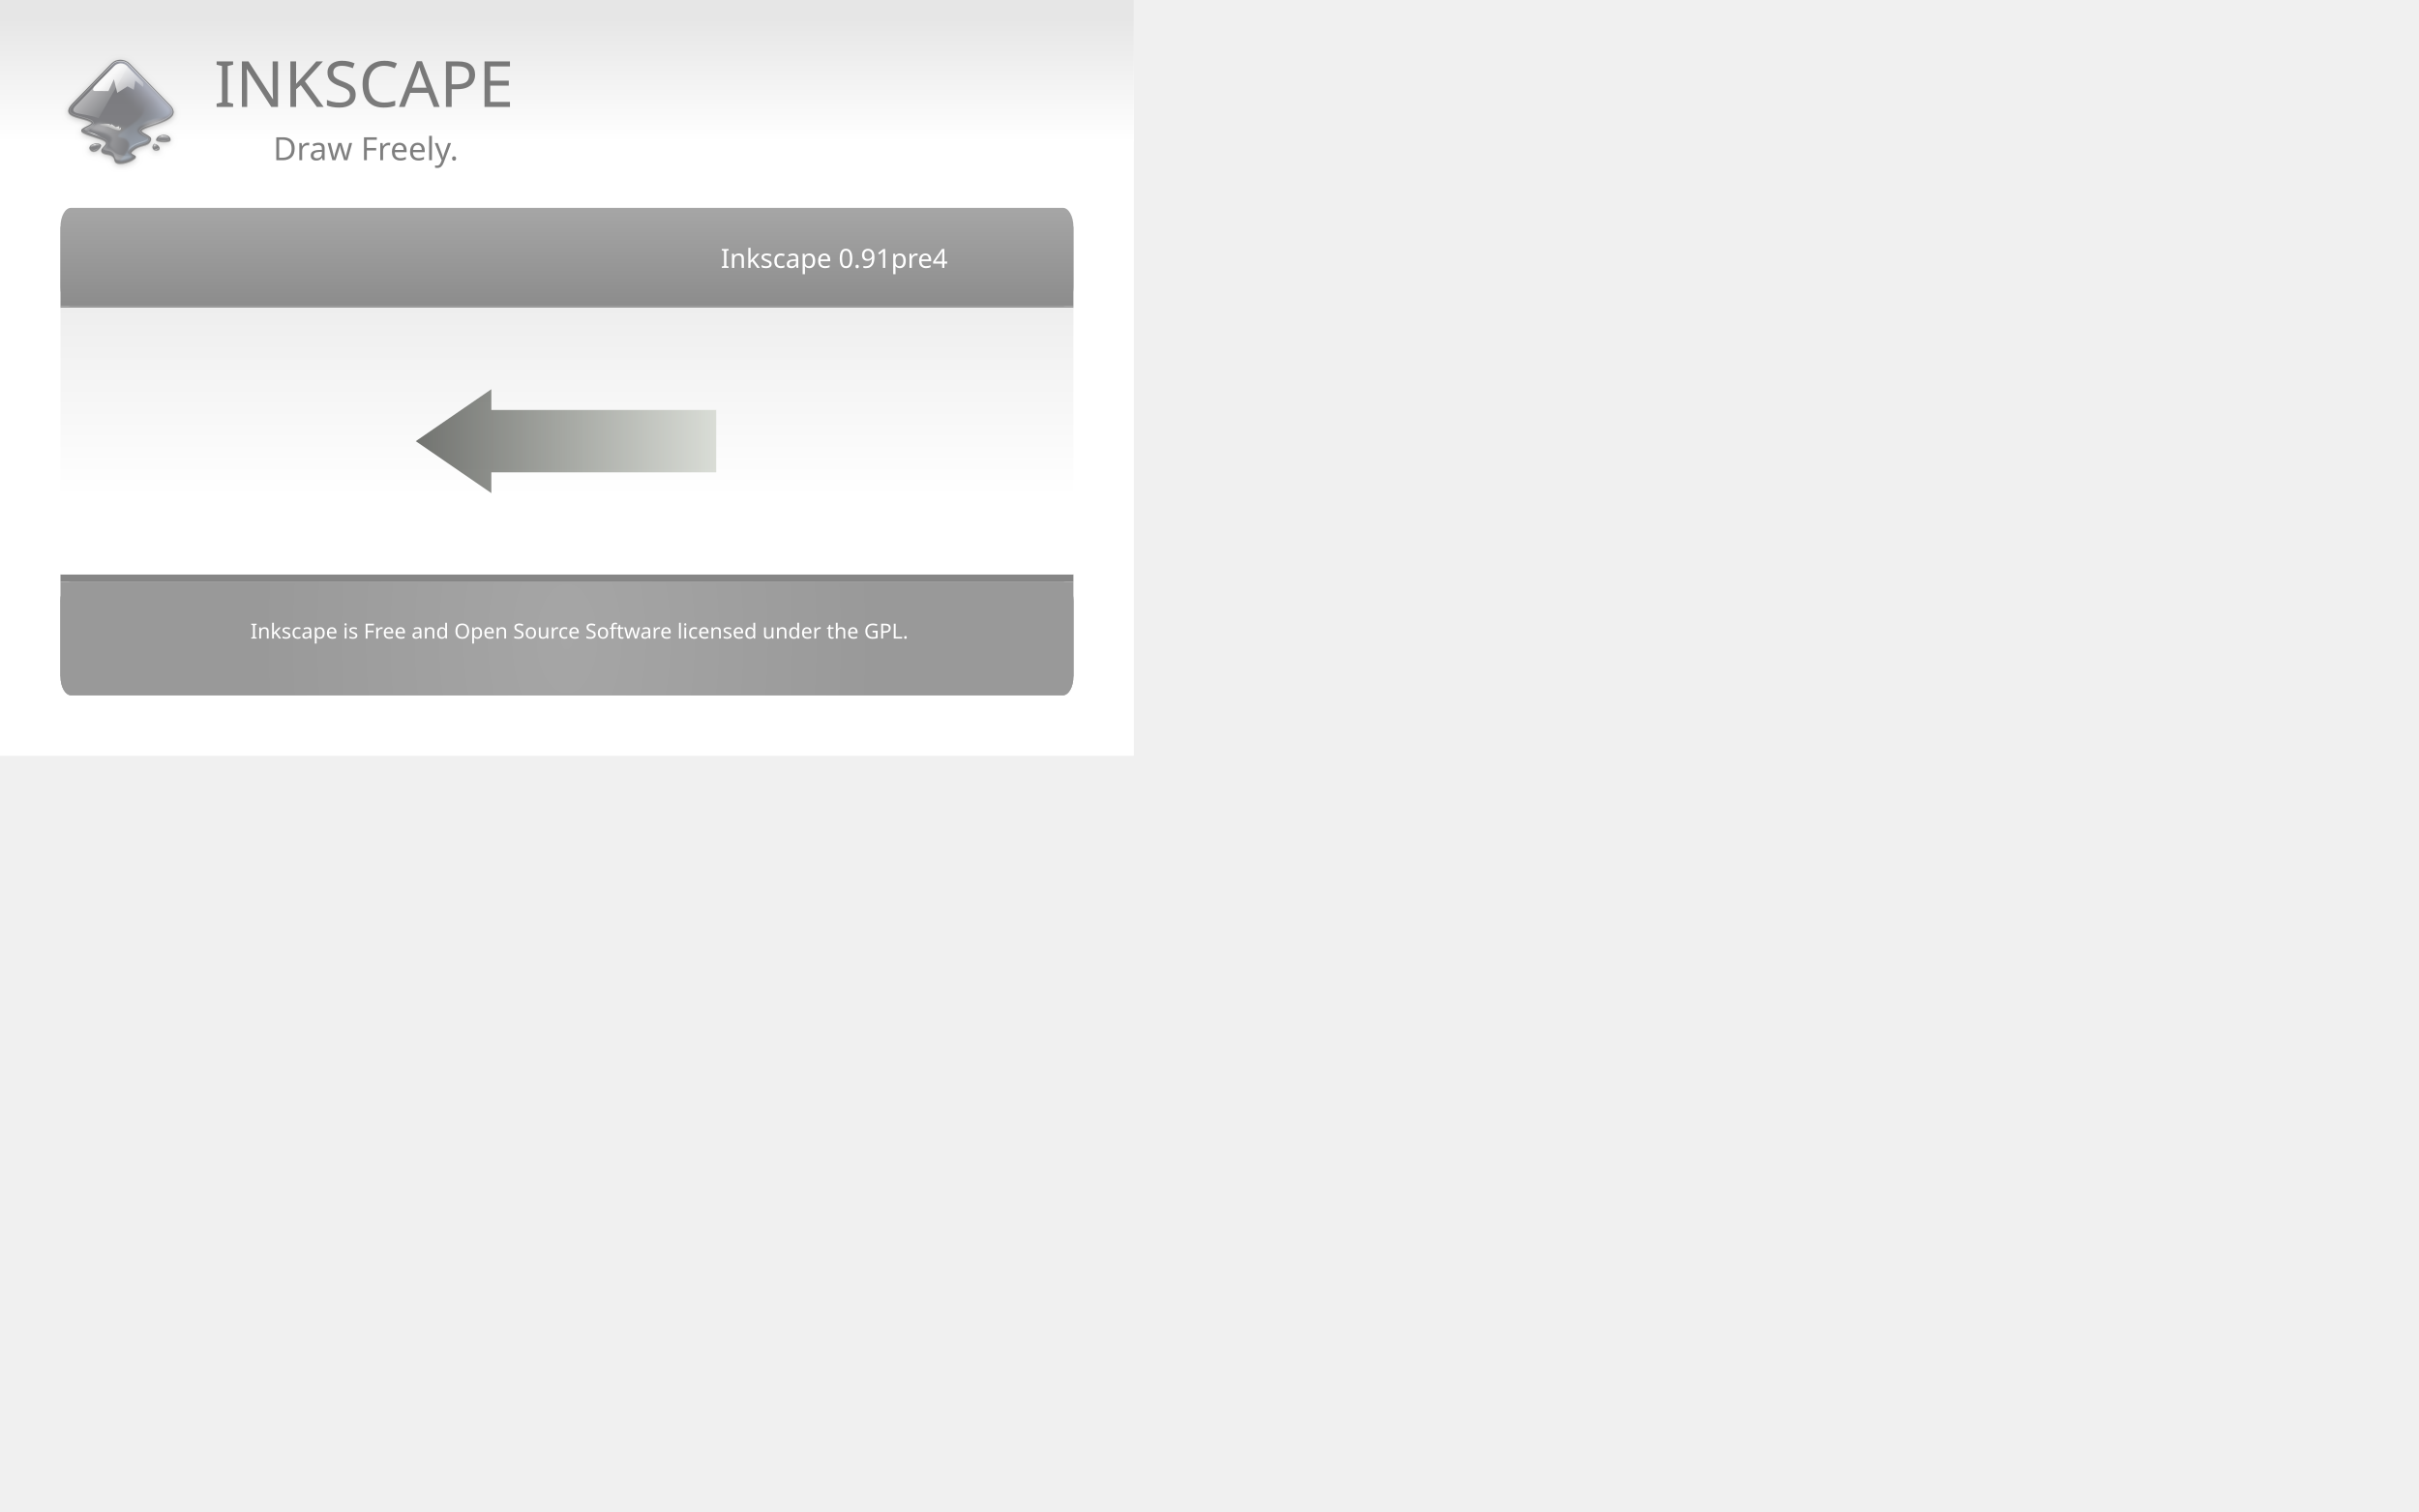
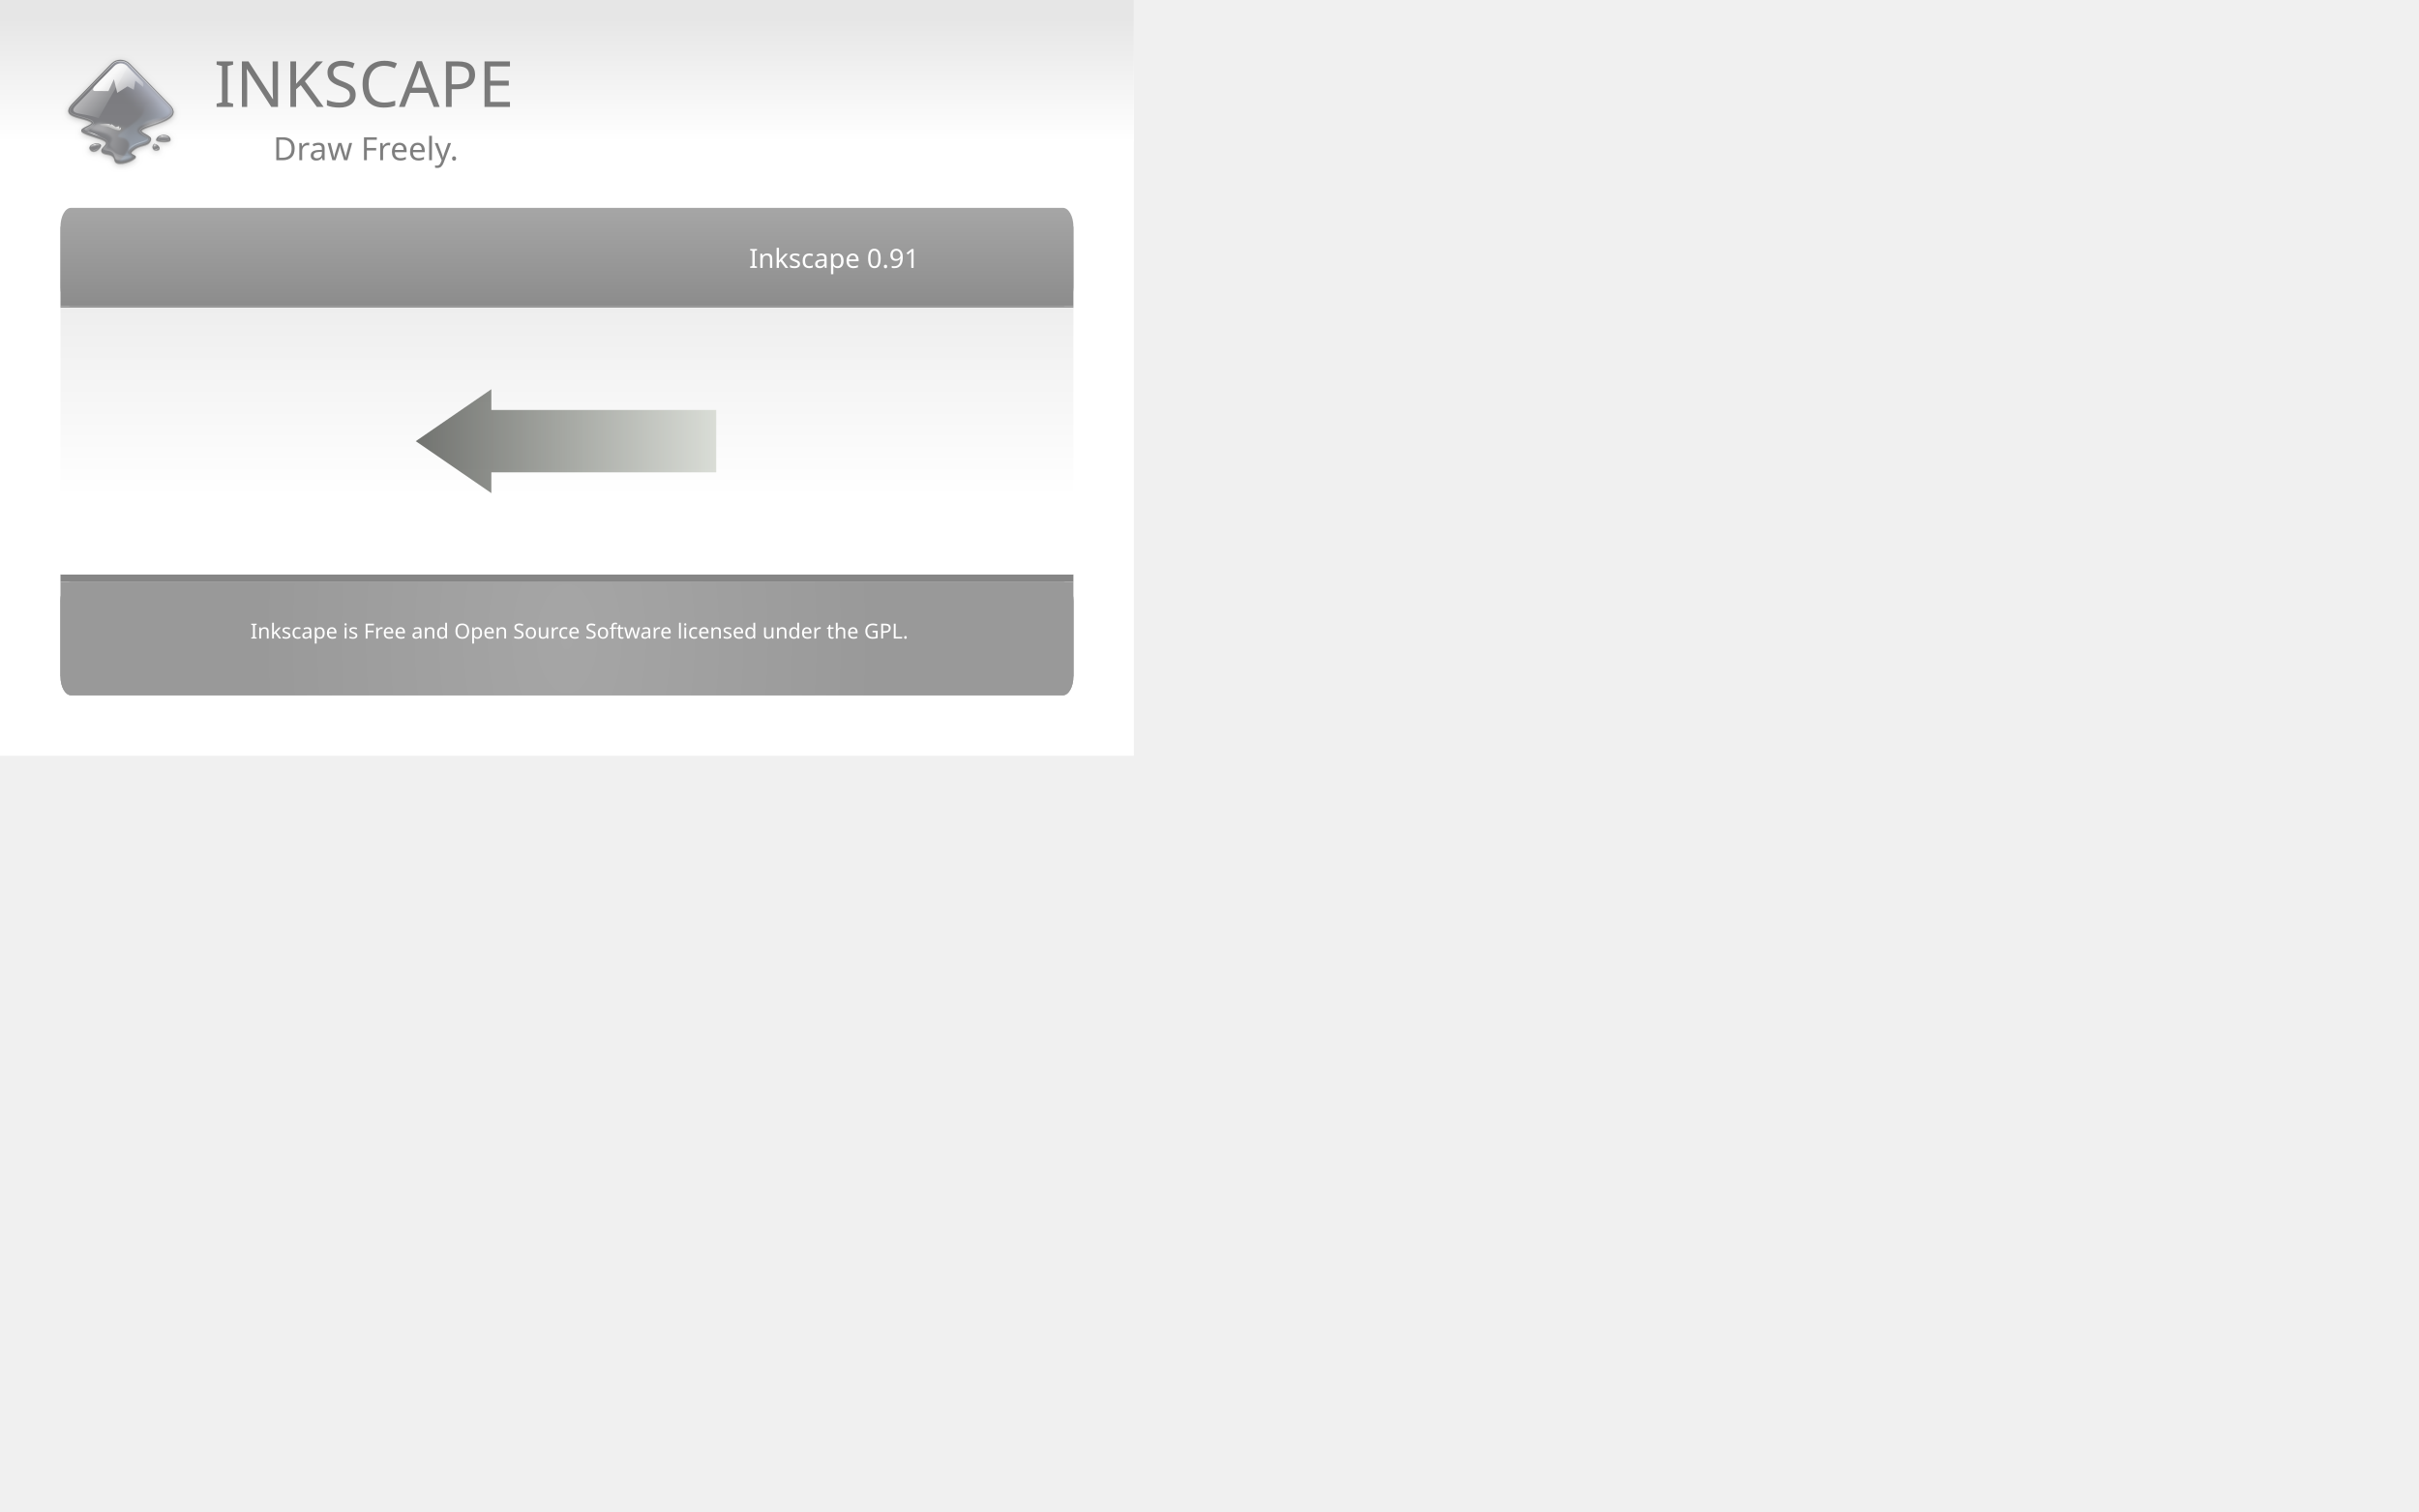
<svg xmlns="http://www.w3.org/2000/svg" xmlns:xlink="http://www.w3.org/1999/xlink" width="1280" height="800" id="svg13532" version="1.1" viewBox="0 0 1280 800">
  <defs id="defs13534">
    <linearGradient id="content_bg">
      <stop style="stop-color:#eeeeee;stop-opacity:1" offset="0" id="stop4699" />
      <stop style="stop-color:#ffffff;stop-opacity:1" offset="1" id="stop4701" />
    </linearGradient>
    <linearGradient id="header_bg">
      <stop style="stop-color:#e6e6e6;stop-opacity:1" offset="0" id="stop4685" />
      <stop id="stop4687" offset="0.133" style="stop-color:#e6e6e6;stop-opacity:1" />
      <stop style="stop-color:#ffffff;stop-opacity:1" offset="1" id="stop4689" />
    </linearGradient>
    <linearGradient id="nav_foot">
      <stop style="stop-color:#4d4d4d;stop-opacity:1" offset="0" id="stop4635" />
      <stop style="stop-color:#333333;stop-opacity:1" offset="1" id="stop4637" />
    </linearGradient>
    <linearGradient id="nav_top">
      <stop style="stop-color:#4d4d4d;stop-opacity:1" offset="0" id="stop4469" />
      <stop style="stop-color:#1a1a1a;stop-opacity:1" offset="1" id="stop4471" />
    </linearGradient>
    <linearGradient gradientUnits="userSpaceOnUse" id="linearGradient5785-8-9">
      <stop offset="0" style="stop-color:#c0cdf9;stop-opacity:1" id="stop5787-7-9" />
      <stop offset="1" style="stop-color:#07092d;stop-opacity:0.288" id="stop5789-3-7" />
    </linearGradient>
    <linearGradient gradientUnits="userSpaceOnUse" id="WhiteTransparent-3-90">
      <stop offset="0" style="stop-color:#ffffff;stop-opacity:1" id="stop7606-1-2" />
      <stop offset="1" style="stop-color:#ffffff;stop-opacity:0" id="stop7608-8-0" />
    </linearGradient>
    <linearGradient id="linearGradient5793-9-3">
      <stop offset="0" style="stop-color:#eeeeec;stop-opacity:1" id="stop5795-5-7" />
      <stop offset="1" style="stop-color:#eeeeec;stop-opacity:0" id="stop5797-4-8" />
    </linearGradient>
    <linearGradient id="linearGradient10981-3-9-0">
      <stop offset="0" style="stop-color:#729fcf;stop-opacity:1" id="stop10983-2-0-9" />
      <stop offset="1" style="stop-color:#729fcf;stop-opacity:0" id="stop10985-3-7-7" />
    </linearGradient>
    <linearGradient id="linearGradient5781">
      <stop style="stop-color:#555753;stop-opacity:1" offset="0" id="stop5783" />
      <stop style="stop-color:#d3d7cf;stop-opacity:1" offset="1" id="stop5785" />
    </linearGradient>
    <linearGradient gradientUnits="userSpaceOnUse" xlink:href="#linearGradient5785-8-9" id="linearGradient9175" y2="40" x2="60" y1="20" x1="82.119" />
    <clipPath id="clipoutline1-8">
      <path id="outline1-2" d="M 54.1,12.5 12.9,54.7 C -2.7,70.3 23,69 32.3,74.9 36.6,77.7 18.5,81.3 22.2,85 c 3.6,3.7 21.7,7.1 25.3,10.7 3.6,3.7 -7.3,7.6 -3.7,11.3 3.5,3.7 11.9,0.2 13.4,8.6 1.1,6.2 15.4,3.1 21.8,-2.2 4,-3.4 -6.9,-3.4 -3.3,-7.1 9,-9.1 17,-4.1 20.3,-12.5 1.8,-4.5 -13.6,-7.7 -9.5,-10.6 9.8,-6.9 45.8,-10.4 29.2,-27 L 73,12.5 c -5.3,-5 -14,-5 -18.9,0 z m -9.9,64.7 c 0.9,0 30.8,4 19.3,7.1 -4.4,1.2 -24.6,-7.1 -19.3,-7.1 z m 57.2,16.6 c 0,2.1 16.3,3.3 15.4,-0.5 -1.3,-6.4 -13.6,-5.9 -15.4,0.5 z m -69.5,11.1 c 3.7,3.2 9.3,-0.7 11.1,-5.2 -3.6,-4.7 -16.9,0.3 -11.1,5.2 z m 67.5,-6.7 c -4.6,4.2 0.8,8.6 5.3,5.7 1.2,-0.8 -0.1,-4.7 -5.3,-5.7 z" />
    </clipPath>
    <filter color-interpolation-filters="sRGB" id="filter6017-3-7">
      <feGaussianBlur stdDeviation="0.805" id="feGaussianBlur6019-9-28" />
    </filter>
    <filter color-interpolation-filters="sRGB" id="filter6031-0-56">
      <feGaussianBlur stdDeviation="3.49" id="feGaussianBlur6033-8-49" />
    </filter>
    <clipPath id="clipPath9086-1-5">
      <use xlink:href="#outline1-2" height="300" width="400" y="0" x="0" style="opacity:0.25;fill:#ffffff;fill-opacity:1" id="use9088-0-9" transform="translate(1.0095461e-6,0)" />
    </clipPath>
    <filter color-interpolation-filters="sRGB" id="filter8490-0-0">
      <feGaussianBlur stdDeviation="2.416" id="feGaussianBlur8492-5-0" />
    </filter>
    <linearGradient gradientTransform="matrix(1.009184,0,0,1.009184,-0.3890738,-0.3831933)" gradientUnits="userSpaceOnUse" xlink:href="#WhiteTransparent-3-90" id="shinySpecular-0-4" y2="60" x2="58" y1="35" x1="33" />
    <linearGradient gradientUnits="userSpaceOnUse" xlink:href="#WhiteTransparent-3-90" id="IcecapTip-0-3" y2="50" x2="90" y1="20" x1="60" />
    <radialGradient gradientTransform="matrix(1.570052,0,0,1.05093,-75.50011,-22.09591)" gradientUnits="userSpaceOnUse" xlink:href="#WhiteTransparent-3-90" id="radialGradient9177-1-7" fy="250.897" fx="116.31" r="30.6" cy="250.897" cx="116.31" />
    <radialGradient gradientTransform="matrix(2.003253,0,0,1.340898,-132.8752,-95.16607)" gradientUnits="userSpaceOnUse" xlink:href="#WhiteTransparent-3-90" id="radialGradient8574-0-1" fy="251.994" fx="132.444" r="30.6" cy="251.994" cx="132.444" />
    <filter color-interpolation-filters="sRGB" id="filter8732-3-8" x="-0.078" width="1.156" y="-0.114" height="1.228">
      <feGaussianBlur stdDeviation="1.958" id="feGaussianBlur8734-5-0" />
    </filter>
    <radialGradient gradientTransform="matrix(1,0,0,0.4233577,0,97.16423)" gradientUnits="userSpaceOnUse" xlink:href="#WhiteTransparent-3-90" id="radialGradient8744-9-7" fy="168.5" fx="210.25" r="34.25" cy="168.5" cx="210.25" />
    <radialGradient gradientTransform="matrix(1,0,0,0.4233577,0,97.16423)" gradientUnits="userSpaceOnUse" xlink:href="#WhiteTransparent-3-90" id="radialGradient8768-6-2" fy="182.082" fx="217.5" r="34.25" cy="182.082" cx="217.5" />
    <filter color-interpolation-filters="sRGB" id="filter8764-9-3" x="-0.074" width="1.149" y="-0.175" height="1.351">
      <feGaussianBlur stdDeviation="2.12" id="feGaussianBlur8766-2-4" />
    </filter>
    <linearGradient gradientUnits="userSpaceOnUse" xlink:href="#WhiteTransparent-3-90" id="linearGradient8912-9-9" y2="201.5" x2="231.75" y1="195.188" x1="231.625" />
    <linearGradient gradientUnits="userSpaceOnUse" xlink:href="#WhiteTransparent-3-90" id="linearGradient8910-3-8" y2="200.071" x2="231.376" y1="195.621" x1="231.376" />
    <filter color-interpolation-filters="sRGB" id="filter8906-3-4" x="-0.085" width="1.171" y="-0.278" height="1.556">
      <feGaussianBlur stdDeviation="0.565" id="feGaussianBlur8908-7-88" />
    </filter>
    <radialGradient gradientTransform="matrix(1,0,0,0.1477455,0,174.5692)" gradientUnits="userSpaceOnUse" xlink:href="#WhiteTransparent-3-90" id="radialGradient8922-9-3" fy="204.832" fx="228.219" r="14.094" cy="204.832" cx="228.219" />
    <filter color-interpolation-filters="sRGB" id="filter8980-1-63" x="-0.07" width="1.14" y="-0.473" height="1.946">
      <feGaussianBlur stdDeviation="0.821" id="feGaussianBlur8982-9-6" />
    </filter>
    <linearGradient gradientUnits="userSpaceOnUse" xlink:href="#WhiteTransparent-3-90" id="linearGradient8990-4-8" y2="201.5" x2="231.75" y1="195.188" x1="231.625" />
    <linearGradient gradientUnits="userSpaceOnUse" xlink:href="#WhiteTransparent-3-90" id="linearGradient8992-2-5" y2="200.071" x2="231.376" y1="195.621" x1="231.376" />
    <radialGradient gradientTransform="matrix(1,0,0,0.1477455,0,174.5692)" gradientUnits="userSpaceOnUse" xlink:href="#WhiteTransparent-3-90" id="radialGradient8994-0-8" fy="204.832" fx="228.219" r="14.094" cy="204.832" cx="228.219" />
    <radialGradient gradientTransform="matrix(1,0,0,0.4070844,0,115.7601)" gradientUnits="userSpaceOnUse" xlink:href="#WhiteTransparent-3-90" id="radialGradient9004-6-0" fy="187.869" fx="89.875" r="22.75" cy="187.869" cx="89.875" />
    <linearGradient gradientUnits="userSpaceOnUse" xlink:href="#WhiteTransparent-3-90" id="linearGradient9023-6-6" y2="201.5" x2="231.75" y1="195.188" x1="231.625" />
    <linearGradient gradientUnits="userSpaceOnUse" xlink:href="#WhiteTransparent-3-90" id="linearGradient9025-1-9" y2="200.071" x2="231.376" y1="195.621" x1="231.376" />
    <radialGradient gradientTransform="matrix(1.185075,-0.3283582,0.1228557,0.4433973,-45.06831,152.9216)" gradientUnits="userSpaceOnUse" xlink:href="#WhiteTransparent-3-90" id="radialGradient9046-1-8" fy="230.836" fx="90.281" r="10.469" cy="230.836" cx="90.281" />
    <filter color-interpolation-filters="sRGB" id="filter9068-2-2" x="-0.076" width="1.152" y="-0.166" height="1.331">
      <feGaussianBlur stdDeviation="0.665" id="feGaussianBlur9070-7-2" />
    </filter>
    <radialGradient gradientTransform="matrix(1.722153,0,0,1.694977,-49.39526,-14.07806)" gradientUnits="userSpaceOnUse" xlink:href="#WhiteTransparent-3-90" id="radialGradient11553-3-1" fy="21.226" fx="68.4" r="54.783" cy="21.226" cx="68.4" />
    <filter color-interpolation-filters="sRGB" id="filter9298-4-5">
      <feGaussianBlur stdDeviation="0.326" id="feGaussianBlur9300-4-6" />
    </filter>
    <linearGradient gradientUnits="userSpaceOnUse" xlink:href="#WhiteTransparent-3-90" id="linearGradient5905-4-7" y2="223.5" x2="153.5" y1="208.164" x1="95.5" />
    <filter color-interpolation-filters="sRGB" id="filter5983-8-5" x="-0.083" width="1.165" y="-0.122" height="1.245">
      <feGaussianBlur stdDeviation="3.687" id="feGaussianBlur5985-3-7" />
    </filter>
    <linearGradient gradientTransform="matrix(0.8852575,0,0,0.8852575,5.177215,9.229337)" gradientUnits="userSpaceOnUse" xlink:href="#linearGradient5793-9-3" id="linearGradient5801-2-8" y2="84.48" x2="53.632" y1="76.246" x1="57.225" />
    <radialGradient gradientTransform="matrix(1.351523,0,0,1.717571,-63.70565,-153.9557)" gradientUnits="userSpaceOnUse" xlink:href="#WhiteTransparent-3-90" id="radialGradient5811-3-0" fy="214.551" fx="181.227" r="22.466" cy="214.551" cx="181.227" />
    <filter color-interpolation-filters="sRGB" id="filter5845-5-1">
      <feGaussianBlur stdDeviation="1.241" id="feGaussianBlur5847-5-4" />
    </filter>
    <linearGradient gradientTransform="matrix(0.4927913,0,0,0.4927913,-6.000388,-9.722518)" gradientUnits="userSpaceOnUse" xlink:href="#WhiteTransparent-3-90" id="linearGradient5822-7-1" y2="187.66" x2="82.754" y1="180.476" x1="73.712" />
    <filter color-interpolation-filters="sRGB" id="filter10997-7-2-1">
      <feGaussianBlur stdDeviation="2.77" id="feGaussianBlur10999-0-7-6" />
    </filter>
    <linearGradient gradientTransform="translate(-130.1657,-83.35279)" gradientUnits="userSpaceOnUse" xlink:href="#linearGradient10981-3-9-0" id="linearGradient1539-7" y2="144.5" x2="153.7" y1="217.5" x1="180.813" />
    <clipPath id="clipPath17127" clipPathUnits="userSpaceOnUse">
      <rect y="0" x="0" height="128" width="128" id="rect17129" style="opacity:0.25;fill:#0000ff;fill-opacity:1;fill-rule:evenodd;stroke:none;stroke-width:1" />
    </clipPath>
    <linearGradient xlink:href="#nav_top" id="linearGradient4475" x1="60" y1="110" x2="60" y2="162" gradientUnits="userSpaceOnUse" />
    <linearGradient xlink:href="#nav_top" id="linearGradient4483" x1="70" y1="110" x2="70" y2="162" gradientUnits="userSpaceOnUse" />
    <radialGradient xlink:href="#nav_foot" id="radialGradient4639" cx="512" cy="767" fx="512" fy="767" r="480" gradientTransform="matrix(0.625,0,0,0.625,192,287.625)" gradientUnits="userSpaceOnUse" />
    <linearGradient xlink:href="#header_bg" id="linearGradient4681" x1="532" y1="0" x2="532" y2="75" gradientUnits="userSpaceOnUse" gradientTransform="translate(-20,0)" />
    <linearGradient xlink:href="#content_bg" id="linearGradient4703" x1="512" y1="163" x2="512" y2="263" gradientUnits="userSpaceOnUse" />
    <linearGradient xlink:href="#linearGradient5781" id="linearGradient3762" gradientUnits="userSpaceOnUse" x1="220" y1="233.5" x2="379" y2="233.5" />
    <mask maskUnits="userSpaceOnUse" id="mask3799">
      <rect style="display:inline;opacity:1;fill:#808080;fill-opacity:1;fill-rule:evenodd;stroke:none;stroke-width:1" id="rect3801" width="600" height="400" x="0" y="0" />
    </mask>
  </defs>
  <g id="layer3" style="display:none">
    <use x="0" y="0" xlink:href="#rect4669" id="use4724" width="100%" height="100%" />
    <use x="0" y="0" xlink:href="#g17092" id="use17385" width="100%" height="100%" transform="matrix(0.5,0,0,0.5,32,92)" />
    <use x="0" y="0" xlink:href="#text4431" id="use4447" width="100%" height="100%" />
    <use x="0" y="0" xlink:href="#text4443" id="use4449" width="100%" height="100%" />
    <use x="0" y="0" xlink:href="#rect4693" id="use4728" width="100%" height="100%" />
    <use x="0" y="0" xlink:href="#g4485" id="use4587" width="100%" height="100%" />
    <g id="g4597">
      <text transform="translate(-4.8828124e-7,-3.2861328e-6)" id="text4490" y="141.79" x="137.888" style="font-style:normal;font-variant:normal;font-weight:normal;font-stretch:normal;font-size:14px;line-height:125%;font-family:Ubuntu;-inkscape-font-specification:Ubuntu;letter-spacing:0px;word-spacing:0px;fill:#ffffff;fill-opacity:1;stroke:none;stroke-width:1px;stroke-linecap:butt;stroke-linejoin:miter;stroke-opacity:1" xml:space="preserve">
        <tspan y="141.79" x="137.888" id="tspan4492">ABOUT</tspan>
      </text>
      <text xml:space="preserve" style="font-style:normal;font-variant:normal;font-weight:normal;font-stretch:normal;font-size:14px;line-height:125%;font-family:Ubuntu;-inkscape-font-specification:Ubuntu;letter-spacing:0px;word-spacing:0px;fill:#ffffff;fill-opacity:1;stroke:none;stroke-width:1px;stroke-linecap:butt;stroke-linejoin:miter;stroke-opacity:1" x="232.796" y="141.79" id="text4496">
        <tspan id="tspan4498" x="232.796" y="141.79">DOWNLOAD</tspan>
      </text>
      <text id="text4506" y="141.79" x="361.296" style="font-style:normal;font-variant:normal;font-weight:normal;font-stretch:normal;font-size:14px;line-height:125%;font-family:Ubuntu;-inkscape-font-specification:Ubuntu;letter-spacing:0px;word-spacing:0px;fill:#ffffff;fill-opacity:1;stroke:none;stroke-width:1px;stroke-linecap:butt;stroke-linejoin:miter;stroke-opacity:1" xml:space="preserve">
        <tspan y="141.79" x="361.296" id="tspan4508">NEWS</tspan>
      </text>
      <text xml:space="preserve" style="font-style:normal;font-variant:normal;font-weight:normal;font-stretch:normal;font-size:14px;line-height:125%;font-family:Ubuntu;-inkscape-font-specification:Ubuntu;letter-spacing:0px;word-spacing:0px;fill:#ffffff;fill-opacity:1;stroke:none;stroke-width:1px;stroke-linecap:butt;stroke-linejoin:miter;stroke-opacity:1" x="448.188" y="141.79" id="text4510">
        <tspan id="tspan4512" x="448.188" y="141.79">COMMUNITY</tspan>
      </text>
      <text id="text4514" y="141.79" x="580.046" style="font-style:normal;font-variant:normal;font-weight:normal;font-stretch:normal;font-size:14px;line-height:125%;font-family:Ubuntu;-inkscape-font-specification:Ubuntu;letter-spacing:0px;word-spacing:0px;fill:#ffffff;fill-opacity:1;stroke:none;stroke-width:1px;stroke-linecap:butt;stroke-linejoin:miter;stroke-opacity:1" xml:space="preserve">
        <tspan y="141.79" x="580.046" id="tspan4516">LEARN</tspan>
      </text>
      <text xml:space="preserve" style="font-style:normal;font-variant:normal;font-weight:normal;font-stretch:normal;font-size:14px;line-height:125%;font-family:Ubuntu;-inkscape-font-specification:Ubuntu;letter-spacing:0px;word-spacing:0px;fill:#ffffff;fill-opacity:1;stroke:none;stroke-width:1px;stroke-linecap:butt;stroke-linejoin:miter;stroke-opacity:1" x="671.688" y="141.79" id="text4518">
        <tspan id="tspan4520" x="671.688" y="141.79">CONTRIBUTE</tspan>
      </text>
      <text id="text4522" y="141.79" x="804.296" style="font-style:normal;font-variant:normal;font-weight:normal;font-stretch:normal;font-size:14px;line-height:125%;font-family:Ubuntu;-inkscape-font-specification:Ubuntu;letter-spacing:0px;word-spacing:0px;fill:#ffffff;fill-opacity:1;stroke:none;stroke-width:1px;stroke-linecap:butt;stroke-linejoin:miter;stroke-opacity:1" xml:space="preserve">
        <tspan y="141.79" x="804.296" id="tspan4524">DEVELOP</tspan>
      </text>
      <text xml:space="preserve" style="font-style:normal;font-variant:normal;font-weight:normal;font-stretch:normal;font-size:14px;line-height:125%;font-family:Ubuntu;-inkscape-font-specification:Ubuntu;letter-spacing:0px;word-spacing:0px;fill:#ff732c;fill-opacity:1;stroke:none;stroke-width:1px;stroke-linecap:butt;stroke-linejoin:miter;stroke-opacity:1" x="913.596" y="141.79" id="text4526">
        <tspan id="tspan4528" x="913.596" y="141.79">DONATE</tspan>
      </text>
    </g>
    <g id="g4615">
      <use height="100%" width="100%" id="use4550" xlink:href="#g4543" y="0" x="0" style="display:inline" />
      <use height="100%" width="100%" transform="translate(95,0)" x="0" y="0" xlink:href="#g4543" id="use4553" style="display:inline" />
      <use id="use4555" xlink:href="#g4543" y="0" x="0" transform="translate(223,0)" width="100%" height="100%" style="display:inline" />
      <use height="100%" width="100%" transform="translate(310,0)" x="0" y="0" xlink:href="#g4543" id="use4557" style="display:inline" />
      <use id="use4559" xlink:href="#g4543" y="0" x="0" transform="translate(442,0)" width="100%" height="100%" style="display:inline" />
      <use height="100%" width="100%" transform="translate(534,0)" x="0" y="0" xlink:href="#g4543" id="use4561" style="display:inline" />
      <use id="use4563" xlink:href="#g4543" y="0" x="0" transform="translate(666,0)" width="100%" height="100%" style="display:inline" />
      <use height="100%" width="100%" transform="translate(776,0)" x="0" y="0" xlink:href="#g4543" id="use4565" style="display:inline" />
    </g>
    <use style="display:inline" x="0" y="0" xlink:href="#g4649" id="use4655" width="100%" height="100%" />
    <text xml:space="preserve" style="font-style:normal;font-variant:normal;font-weight:normal;font-stretch:normal;font-size:11px;line-height:125%;font-family:Ubuntu;-inkscape-font-specification:Ubuntu;letter-spacing:0px;word-spacing:0px;display:inline;fill:#ffffff;fill-opacity:1;stroke:none;stroke-width:1px;stroke-linecap:butt;stroke-linejoin:miter;stroke-opacity:1" x="341.554" y="766.965" id="text4663">
      <tspan id="tspan4665" x="341.554" y="766.965">Inkscape is Free and Open Source Software licensed under the GPL.</tspan>
    </text>
  </g>
  <g id="layer5" style="display:inline">
    <g id="g4785">
      <rect style="display:inline;opacity:0.25;fill:#0000ff;fill-opacity:1;fill-rule:evenodd;stroke:none;stroke-width:1" id="rect13530-7" width="90" height="90" x="414" y="188.5" />
      <rect y="188.5" x="96" height="90" width="90" id="rect13527-5" style="display:inline;opacity:0.25;fill:#0000ff;fill-opacity:1;fill-rule:evenodd;stroke:none;stroke-width:1" />
      <g id="g3786">
        <rect style="opacity:1;fill:#ffffff;fill-opacity:1;fill-rule:evenodd;stroke:none;stroke-width:1" id="rect4783" width="600" height="400" x="0" y="0" />
        <use style="display:inline" height="100%" width="100%" id="use4735" xlink:href="#rect4669" y="0" x="0" transform="scale(0.5859375,1)" />
      </g>
      <g id="g3779" mask="url(#mask3799)">
        <use height="100%" width="100%" id="use4709" xlink:href="#g4649" y="0" x="0" style="display:inline;opacity:1" transform="matrix(0.5583333,0,0,1,14.13333,-429)" />
        <use style="display:inline;opacity:1" height="100%" width="100%" id="use4718" xlink:href="#g4485" y="0" x="0" transform="matrix(0.5583333,0,0,1,14.13333,0)" />
        <use style="display:inline;opacity:1" transform="matrix(0.5,0,0,0.5,32,92)" height="100%" width="100%" id="use4738" xlink:href="#g17092" y="0" x="0" />
        <use style="display:inline;opacity:1" height="100%" width="100%" id="use4740" xlink:href="#text4431" y="0" x="0" />
        <use style="display:inline;opacity:1" height="100%" width="100%" id="use4742" xlink:href="#text4443" y="0" x="0" />
      </g>
      <g id="g3790">
        <rect y="163" x="32" height="141" width="536" id="rect4828" style="opacity:1;fill:#ffffff;fill-opacity:1;fill-rule:evenodd;stroke:none;stroke-width:1" />
        <use style="display:inline" height="100%" width="100%" id="use4732" xlink:href="#rect4693" y="0" x="0" transform="matrix(0.5583333,0,0,1,14.13333,0)" />
        <text id="text4711" y="337.965" x="132.515" style="font-style:normal;font-variant:normal;font-weight:normal;font-stretch:normal;font-size:11px;line-height:125%;font-family:Ubuntu;-inkscape-font-specification:Ubuntu;letter-spacing:0px;word-spacing:0px;display:inline;fill:#ffffff;fill-opacity:1;stroke:none;stroke-width:1px;stroke-linecap:butt;stroke-linejoin:miter;stroke-opacity:1" xml:space="preserve">
          <tspan y="337.965" x="132.515" id="tspan4713">Inkscape is Free and Open Source Software licensed under the GPL.</tspan>
        </text>
        <text xml:space="preserve" style="font-style:normal;font-variant:normal;font-weight:normal;font-stretch:normal;font-size:14px;line-height:125%;font-family:Ubuntu;-inkscape-font-specification:Ubuntu;text-align:center;letter-spacing:0px;word-spacing:0px;text-anchor:middle;display:inline;fill:#ffffff;fill-opacity:1;stroke:none;stroke-width:1px;stroke-linecap:butt;stroke-linejoin:miter;stroke-opacity:1" x="457.796" y="141.79" id="text4804">
-           <tspan id="tspan4806" x="457.796" y="141.79">Inkscape 0.91pre4</tspan>
+           <tspan id="tspan4806" x="457.796" y="141.79">Inkscape 0.91</tspan>
        </text>
        <path style="color:#000000;display:inline;overflow:visible;visibility:visible;opacity:0.826;fill:url(#linearGradient3762);fill-opacity:1;fill-rule:nonzero;stroke:none;stroke-width:2;marker:none" d="m 220,233.5 40,27.5 0,-11 119,0 0,-33 -119,0 0,-11 z" id="path4958" />
      </g>
    </g>
    <use x="0" y="0" xlink:href="#g4785" id="dmg_background" transform="matrix(1.25,0,0,1.25,1280,0)" width="100%" height="100%" />
  </g>
  <g id="layer4" style="display:none">
    <g clip-path="url(#clipPath17127)" id="g17092" transform="translate(0,-128)">
      <g transform="matrix(0.9939405,0,0,0.9939405,0.3893711,-1.445076)" id="g9139-7" style="display:inline;enable-background:new">
        <g transform="translate(3.6896803e-7,0.4883067)" id="g6035-3" style="opacity:0.783">
          <path d="m 54.1,12.988 -41.2,42.2 c -15.6,15.6 10.1,14.3 19.4,20.2 4.3,2.8 -13.8,6.4 -10.1,10.1 3.6,3.7 21.7,7.1 25.3,10.7 3.6,3.7 -7.3,7.6 -3.7,11.3 3.5,3.7 11.9,0.2 13.4,8.6 1.1,6.2 15.4,3.1 21.8,-2.2 4,-3.4 -6.9,-3.4 -3.3,-7.1 9,-9.1 17,-4.1 20.3,-12.5 1.8,-4.5 -13.6,-7.7 -9.5,-10.6 9.8,-6.9 45.8,-10.4 29.2,-27 l -42.7,-43.7 c -5.3,-5 -14,-5 -18.9,0 z m 47.3,81.3 c 0,2.1 16.3,3.3 15.4,-0.5 -1.3,-6.4 -13.6,-5.9 -15.4,0.5 z M 31.9,105.388 c 3.7,3.2 9.3,-0.7 11.1,-5.2 -3.6,-4.7 -16.9,0.3 -11.1,5.2 z m 67.5,-6.7 c -4.6,4.2 0.8,8.6 5.3,5.7 1.2,-0.8 -0.1,-4.7 -5.3,-5.7 z" id="path5987-2" style="fill:#000000;fill-opacity:1;filter:url(#filter6017-3-7)" />
          <path d="m 54.1,13.965 -41.2,42.2 c -15.6,15.6 10.1,14.3 19.4,20.2 4.3,2.8 -13.8,6.4 -10.1,10.1 3.6,3.7 21.7,7.1 25.3,10.7 3.6,3.7 -7.3,7.6 -3.7,11.3 3.5,3.7 11.9,0.2 13.4,8.6 1.1,6.2 15.4,3.1 21.8,-2.2 4,-3.4 -6.9,-3.4 -3.3,-7.1 9,-9.1 17,-4.1 20.3,-12.5 1.8,-4.5 -13.6,-7.7 -9.5,-10.6 9.8,-6.9 45.8,-10.4 29.2,-27 l -42.7,-43.7 c -5.3,-5 -14,-5 -18.9,0 z m 47.3,81.3 c 0,2.1 16.3,3.3 15.4,-0.5 -1.3,-6.4 -13.6,-5.9 -15.4,0.5 z M 31.9,106.365 c 3.7,3.2 9.3,-0.7 11.1,-5.2 -3.6,-4.7 -16.9,0.3 -11.1,5.2 z m 67.5,-6.7 c -4.6,4.2 0.8,8.6 5.3,5.7 1.2,-0.8 -0.1,-4.7 -5.3,-5.7 z" id="path6021-6" style="opacity:0.576;fill:#000000;fill-opacity:1;filter:url(#filter6031-0-56)" />
        </g>
        <path d="M 54.1,12.5 12.9,54.7 C -2.7,70.3 23,69 32.3,74.9 36.6,77.7 18.5,81.3 22.2,85 c 3.6,3.7 21.7,7.1 25.3,10.7 3.6,3.7 -7.3,7.6 -3.7,11.3 3.5,3.7 11.9,0.2 13.4,8.6 1.1,6.2 15.4,3.1 21.8,-2.2 4,-3.4 -6.9,-3.4 -3.3,-7.1 9,-9.1 17,-4.1 20.3,-12.5 1.8,-4.5 -13.6,-7.7 -9.5,-10.6 9.8,-6.9 45.8,-10.4 29.2,-27 L 73,12.5 c -5.3,-5 -14,-5 -18.9,0 z m 47.3,81.3 c 0,2.1 16.3,3.3 15.4,-0.5 -1.3,-6.4 -13.6,-5.9 -15.4,0.5 z m -69.5,11.1 c 3.7,3.2 9.3,-0.7 11.1,-5.2 -3.6,-4.7 -16.9,0.3 -11.1,5.2 z m 67.5,-6.7 c -4.6,4.2 0.8,8.6 5.3,5.7 1.2,-0.8 -0.1,-4.7 -5.3,-5.7 z" id="use7631-2" style="fill:#000000;fill-opacity:1" />
        <path d="M 54.1,12.5 12.9,54.7 C -2.7,70.3 23,69 32.3,74.9 36.6,77.7 18.5,81.3 22.2,85 c 3.6,3.7 21.7,7.1 25.3,10.7 3.6,3.7 -7.3,7.6 -3.7,11.3 3.5,3.7 11.9,0.2 13.4,8.6 1.1,6.2 15.4,3.1 21.8,-2.2 4,-3.4 -6.9,-3.4 -3.3,-7.1 9,-9.1 17,-4.1 20.3,-12.5 1.8,-4.5 -13.6,-7.7 -9.5,-10.6 9.8,-6.9 45.8,-10.4 29.2,-27 L 73,12.5 c -5.3,-5 -14,-5 -18.9,0 z m 47.3,81.3 c 0,2.1 16.3,3.3 15.4,-0.5 -1.3,-6.4 -13.6,-5.9 -15.4,0.5 z m -69.5,11.1 c 3.7,3.2 9.3,-0.7 11.1,-5.2 -3.6,-4.7 -16.9,0.3 -11.1,5.2 z m 67.5,-6.7 c -4.6,4.2 0.8,8.6 5.3,5.7 1.2,-0.8 -0.1,-4.7 -5.3,-5.7 z" id="use7639-7" style="fill:none" />
        <use transform="matrix(0.9905442,0,0,0.9905442,0.6051535,0.604136)" clip-path="url(#clipPath9086-1-5)" id="use7641-0" style="opacity:0.67;fill:url(#linearGradient9175);filter:url(#filter8490-0-0)" x="0" y="0" width="400" height="300" xlink:href="#outline1-2" />
        <path d="M 16.565,57.039 C 5.363,68.14 25.042,65.012 40.18,70.966 L 71.465,15.966 c -4.743,-4.844 -10.798,-4.44 -15.138,0 L 16.565,57.039 Z" id="path7643-5" style="opacity:0.505;fill:url(#shinySpecular-0-4);stroke:none" />
        <path d="m 70.5,15.5 16.3,16.6 c 1.5,1.5 1.5,4.6 0.6,5.5 L 79.3,31 77.7,40.7 71,37.1 60.1,44 56.5,29.5 50.7,42.1 36.2,42 c -2.8,0 -2.4,-2.9 0.5,-5.8 5.7,-6.3 16.8,-17 20.3,-20.7 3.6,-3.7 9.9,-3.6 13.5,0 z" id="icecap-3" style="fill:url(#IcecapTip-0-3)" />
        <path d="m 113,203.5 c 0,0 3.34,5.101 3,7.5 -0.668,4.709 -10.809,7.058 -8.562,11.25 2.22,4.141 10.221,1.794 16.938,6.125 6.688,4.312 4.889,13.101 9.75,15.312 9.479,4.312 34.375,-7.438 33.125,-7.188 -1.25,0.25 -24.57,5.095 -29.82,0.845 -5.986,-4.846 -7.702,-8.23 -12.117,-11.095 -4.138,-2.685 -9.95,-3.78 -11.302,-5.979 -1.353,-2.198 2.709,-5.035 2.99,-9.271 0.169,-2.544 -4,-7.5 -4,-7.5 z" transform="matrix(0.5296484,0,0,0.5296484,-11.72226,-13.86416)" id="path8566-7" style="opacity:0.217;fill:url(#radialGradient9177-1-7);fill-opacity:1;fill-rule:evenodd;stroke:none" />
        <path d="m 113,203.5 c 0,0 3.34,5.101 3,7.5 -0.668,4.709 -10.809,7.058 -8.562,11.25 2.22,4.141 10.221,1.794 16.938,6.125 6.688,4.312 4.889,13.101 9.75,15.312 9.479,4.312 34.375,-7.438 33.125,-7.188 -41.34,0.157 -33.625,-10.495 -49.562,-17.5 -2.303,-1.012 -0.968,-3.763 -0.688,-8 0.169,-2.544 -4,-7.5 -4,-7.5 z" transform="matrix(0.5296484,0,0,0.5296484,-11.72226,-13.86416)" id="path8718-6" style="opacity:0.276;fill:url(#radialGradient8574-0-1);fill-opacity:1;fill-rule:evenodd;stroke:none;filter:url(#filter8732-3-8)" />
        <path d="m 183.25,181.75 c 37.104,-13.655 49.024,-15.531 61.25,-27.75 -14.161,11.954 -44.098,18.366 -68.5,29 l 7.25,-1.25 z" transform="matrix(0.5296484,0,0,0.5296484,-11.72226,-13.86416)" id="path8736-9" style="opacity:0.453;fill:url(#radialGradient8744-9-7);fill-opacity:1;fill-rule:evenodd;stroke:none" />
        <path d="m 183.25,181.75 c 61.104,-21.655 50.774,-21.531 61.25,-27.75 -19.428,7.437 -55.734,8.23 -68.5,29 l 7.25,-1.25 z" transform="matrix(0.5296484,0,0,0.5296484,-11.72226,-14.79104)" id="path8746-3" style="opacity:0.512;fill:url(#radialGradient8768-6-2);fill-opacity:1;fill-rule:evenodd;stroke:none;filter:url(#filter8764-9-3)" />
        <path d="m 237.875,199.062 a 7.938,2.438 0 1 1 -15.875,0 7.938,2.438 0 1 1 15.875,0 z" transform="matrix(0.5296484,0,0,0.5296484,-12.38432,-14.79104)" id="path8864-0" style="display:inline;overflow:visible;visibility:visible;opacity:0.286;fill:url(#linearGradient8912-9-9);fill-opacity:1;fill-rule:nonzero;stroke:none;stroke-width:1;marker:none;enable-background:accumulate" />
        <path d="m 237.875,199.062 a 7.938,2.438 0 1 1 -15.875,0 7.938,2.438 0 1 1 15.875,0 z" transform="matrix(0.7131486,0,0,1.140781,-54.5779,-134.955)" id="path8874-9" style="display:inline;overflow:visible;visibility:visible;opacity:0.621;fill:url(#linearGradient8910-3-8);fill-opacity:1;fill-rule:nonzero;stroke:none;stroke-width:1;marker:none;filter:url(#filter8906-3-4);enable-background:accumulate" />
        <path d="m 214.125,203.75 c 3.769,3.484 24.756,5.272 28.188,-1 -6.737,4.784 -21.717,3.103 -28.188,1 z" transform="matrix(0.5296484,0,0,0.5296484,-11.72226,-14.23868)" id="path8914-1" style="fill:url(#radialGradient8922-9-3);fill-opacity:1;fill-rule:evenodd;stroke:none;filter:url(#filter8980-1-63)" />
        <path d="m 236.446,199.062 a 6.508,3.082 0 1 1 -13.017,0 6.508,3.082 0 1 1 13.017,0 z" transform="matrix(0.2042516,-0.1035605,0.2395168,0.4723972,5.754796,30.28655)" id="path8984-2" style="display:inline;overflow:visible;visibility:visible;opacity:0.286;fill:url(#linearGradient8990-4-8);fill-opacity:1;fill-rule:nonzero;stroke:none;stroke-width:1;marker:none;enable-background:accumulate" />
        <path d="m 236.993,199.062 a 7.056,2.14 0 1 1 -14.111,0 7.056,2.14 0 1 1 14.111,0 z" transform="matrix(0.2750159,-0.1394397,0.5158824,1.017471,-65.3535,-69.30063)" id="path8986-0" style="display:inline;overflow:visible;visibility:visible;opacity:0.621;fill:url(#linearGradient8992-2-5);fill-opacity:1;fill-rule:nonzero;stroke:none;stroke-width:1;marker:none;filter:url(#filter8906-3-4);enable-background:accumulate" />
        <path d="m 217.058,201.94 c 3.769,3.484 26.971,8.911 25.255,0.81 -3.317,5.323 -18.784,1.293 -25.255,-0.81 z" transform="matrix(0.2042516,-0.1035605,0.2395168,0.4723972,6.259901,30.64976)" id="path8988-7" style="fill:url(#radialGradient8994-0-8);fill-opacity:1;fill-rule:evenodd;stroke:none;filter:url(#filter8980-1-63)" />
        <path d="m 68.25,186 c 0,-0.621 38.846,11.839 45.5,18.5 -5.471,-5.339 -33.16,-17.616 -37.375,-17.75 -4.215,-0.134 -7.625,-0.5 -8.125,-0.75 z" transform="matrix(0.5296484,0,0,0.5296484,-11.72226,-13.86416)" id="path8996-6" style="fill:url(#radialGradient9004-6-0);fill-opacity:1;fill-rule:evenodd;stroke:none" />
        <g transform="matrix(0.8790148,-0.1929959,0.2338341,0.6959295,-20.20953,36.72556)" id="g9018-6">
          <path d="m 237.875,199.062 a 7.938,2.438 0 1 1 -15.875,0 7.938,2.438 0 1 1 15.875,0 z" transform="matrix(0.5296484,0,0,0.5296484,-84.4165,-4.727724)" id="path9006-8" style="display:inline;overflow:visible;visibility:visible;opacity:0.286;fill:url(#linearGradient9023-6-6);fill-opacity:1;fill-rule:nonzero;stroke:none;stroke-width:1;marker:none;enable-background:accumulate" />
          <path d="m 237.875,199.062 a 7.938,2.438 0 1 1 -15.875,0 7.938,2.438 0 1 1 15.875,0 z" transform="matrix(0.7131486,0,0,1.140781,-126.6101,-124.8917)" id="path9008-0" style="display:inline;overflow:visible;visibility:visible;opacity:0.621;fill:url(#linearGradient9025-1-9);fill-opacity:1;fill-rule:nonzero;stroke:none;stroke-width:1;marker:none;filter:url(#filter8906-3-4);enable-background:accumulate" />
        </g>
        <path d="m 80.5,220.062 c 0,0 2.103,5.651 7.875,5.938 5.839,0.29 12.503,-7.007 13.062,-9.625 -1,2.25 -6.59,9.033 -13.812,8.938 -4.1,-0.054 -7.125,-5.25 -7.125,-5.25 z" transform="matrix(0.5296484,0,0,0.5296484,-11.62295,-14.42691)" id="path9038-1" style="opacity:0.616;fill:url(#radialGradient9046-1-8);fill-opacity:1;fill-rule:evenodd;stroke:none;filter:url(#filter9068-2-2)" />
        <path d="m 63.406,10.219 c -3.098,0 -6.135,1.122 -8.281,3.312 l -41.188,42.188 c -3.766,3.766 -4.67,6.231 -4.438,7.625 0.116,0.697 0.459,1.303 1.188,1.938 0.729,0.634 1.831,1.256 3.156,1.812 2.65,1.112 6.218,2.008 9.719,2.969 3.501,0.961 6.93,1.975 9.531,3.625 0.397,0.258 0.769,0.576 1.031,1.031 0.262,0.455 0.354,1.056 0.25,1.562 -0.208,1.013 -0.832,1.547 -1.469,2.031 -1.273,0.969 -3.023,1.773 -4.781,2.625 -1.758,0.852 -3.525,1.723 -4.406,2.438 -0.441,0.357 -0.6,0.678 -0.594,0.656 0.006,-0.022 -0.117,-0.273 0.094,-0.062 0.552,0.567 2.274,1.538 4.469,2.406 2.195,0.868 4.881,1.746 7.594,2.625 2.713,0.879 5.457,1.75 7.781,2.656 2.324,0.906 4.218,1.749 5.469,3 0.623,0.64 1.063,1.436 1.156,2.25 0.094,0.814 -0.127,1.578 -0.438,2.219 -0.621,1.281 -1.62,2.267 -2.531,3.219 -0.911,0.952 -1.736,1.86 -2.031,2.469 -0.148,0.304 -0.17,0.502 -0.156,0.625 0.014,0.123 0.035,0.246 0.312,0.531 A 1.457,1.457 0 0 1 44.875,106 c 1.194,1.262 3.787,1.439 6.719,2.125 1.466,0.343 2.999,0.862 4.312,2 1.314,1.138 2.299,2.871 2.719,5.219 0.176,0.995 0.703,1.479 1.969,1.875 1.266,0.396 3.194,0.466 5.312,0.156 4.236,-0.619 9.26,-2.695 12.156,-5.094 0.18,-0.153 0.13,-0.113 0.188,-0.188 -0.195,-0.139 -0.652,-0.437 -1.406,-0.812 -0.892,-0.444 -1.945,-0.86 -2.75,-1.875 -0.403,-0.508 -0.68,-1.309 -0.562,-2.094 0.117,-0.784 0.547,-1.437 1.125,-2.031 4.746,-4.798 9.422,-5.944 12.938,-6.875 1.758,-0.465 3.229,-0.891 4.344,-1.594 1.114,-0.703 1.985,-1.664 2.719,-3.531 0.081,-0.202 0.079,-0.261 -0.031,-0.5 C 94.515,92.542 94.221,92.16 93.75,91.75 92.809,90.931 91.24,90.051 89.688,89.188 88.135,88.324 86.627,87.519 85.531,86.5 84.983,85.99 84.409,85.348 84.344,84.375 84.278,83.402 84.916,82.523 85.656,82 88.402,80.067 92.553,78.595 97.062,77.031 101.572,75.467 106.424,73.849 110.375,72 c 3.951,-1.849 6.857,-3.979 7.781,-6.125 0.462,-1.073 0.547,-2.159 0.062,-3.562 -0.484,-1.404 -1.59,-3.121 -3.562,-5.094 L 72,13.562 c -0.011,-0.01 -0.021,-0.021 -0.031,-0.031 -2.358,-2.208 -5.478,-3.312 -8.562,-3.312 z m 45.938,80 c -2.635,0.095 -5.06,1.301 -6.094,3.188 0.294,0.111 0.558,0.235 1.031,0.344 1.376,0.316 3.295,0.521 5.188,0.562 1.892,0.042 3.784,-0.117 4.938,-0.438 0.505,-0.14 0.772,-0.282 0.906,-0.375 -0.256,-1.091 -0.865,-1.862 -1.906,-2.438 -1.079,-0.596 -2.557,-0.898 -4.062,-0.844 z m -70.5,9.062 c -2.09,-0.145 -4.717,0.687 -6,1.719 -0.642,0.516 -0.913,0.994 -0.938,1.312 -0.024,0.318 0.077,0.742 0.938,1.469 a 1.457,1.457 0 0 1 0,0.031 c 1.353,1.17 2.882,1.048 4.625,0.094 1.461,-0.8 2.757,-2.301 3.625,-3.875 -0.585,-0.377 -1.285,-0.683 -2.25,-0.75 z m 61,0.625 c -0.447,0.569 -0.691,1.098 -0.719,1.469 -0.038,0.512 0.107,0.907 0.5,1.281 0.737,0.701 2.339,1.003 3.969,0.125 -0.032,-0.189 -0.093,-0.476 -0.344,-0.844 -0.5,-0.734 -1.669,-1.525 -3.406,-2.031 z" id="87235-3" style="fill:none;stroke:url(#radialGradient11553-3-1);stroke-width:0.488;stroke-miterlimit:4;stroke-dasharray:none;stroke-opacity:1;filter:url(#filter9298-4-5)" />
        <path d="m 95.5,172 c -5.091,1.502 -21.592,7.737 -19.25,12.5 2.244,4.563 40.611,6.401 46.5,20 2.568,5.93 -5.892,10.403 -3.75,16.5 1.65,4.695 14.412,16.491 22.486,22.068 6.333,4.374 14.651,-3.522 11.264,-10.068 -5.396,-10.428 18.443,-23.199 29.25,-29 6.305,-3.384 -13,-20 -13,-20 0,0 -73.5,-12 -73.5,-12 z" transform="matrix(0.4883067,0,0,0.4883067,-5.810401,-7.704252)" id="path5897-0" style="opacity:0.325;fill:url(#linearGradient5905-4-7);fill-opacity:1;fill-rule:evenodd;stroke:none;filter:url(#filter5983-8-5)" />
        <path d="m 41.742,78.533 c 2.232,1.639 6.637,0.651 9.282,1.842 6.35,2.859 14.155,6.045 12.719,0.405 0,0 -1.616,1.342 -1.616,1.342 0,0 -0.032,-2.558 -0.032,-2.558 0,0 -3.752,0.916 -3.752,0.916 0,0 -2.906,-2.333 -4.239,-3.102 -0.278,-0.161 -1.708,1.293 -1.708,1.293 0,0 -0.257,-1.544 -0.257,-1.544 -1.857,-0.198 -3.696,-0.285 -5.315,-0.272 -3.881,0.031 -6.499,0.638 -5.083,1.678 z" id="path5783-7" style="fill:url(#linearGradient5801-2-8);fill-opacity:1;fill-rule:evenodd;stroke:none" />
        <path d="m 182.75,187.25 c -1.76,6.478 21.628,15.28 19.875,19.75 -3.859,9.842 -24.976,3.138 -41.125,23.75 -2.313,2.953 3.25,13.5 2.5,12.25 -0.75,-1.25 -6.465,-9.963 -5,-14.25 4.594,-13.445 49.013,-18.457 40.875,-24.875 -4.68,-3.691 -21.505,-13.887 -17.125,-16.625 z" transform="matrix(0.4883067,0,0,0.4883067,-5.810401,-7.704252)" id="path5803-5" style="opacity:0.478;fill:url(#radialGradient5811-3-0);fill-opacity:1;fill-rule:evenodd;stroke:none;filter:url(#filter5845-5-1)" />
        <path d="m 236.5,201.188 a 2.562,1.062 0 1 1 -5.125,0 2.562,1.062 0 1 1 5.125,0 z" transform="matrix(0.4883067,0,0,0.4883067,-6.359746,-8.009444)" id="path6041-9" style="display:inline;overflow:visible;visibility:visible;opacity:0.586;fill:#ffffff;fill-opacity:1;fill-rule:nonzero;stroke:none;stroke-width:1;marker:none;enable-background:accumulate" />
        <path d="m 236.5,201.188 a 2.562,1.062 0 1 1 -5.125,0 2.562,1.062 0 1 1 5.125,0 z" transform="matrix(0.3096579,0,0,0.4883067,27.52844,1.573576)" id="path6043-3" style="display:inline;overflow:visible;visibility:visible;opacity:0.586;fill:#ffffff;fill-opacity:1;fill-rule:nonzero;stroke:none;stroke-width:1;marker:none;enable-background:accumulate" />
        <path d="m 236.5,201.188 a 2.562,1.062 0 1 1 -5.125,0 2.562,1.062 0 1 1 5.125,0 z" transform="matrix(0.5478563,0,0,0.4883067,-92.10223,1.115795)" id="path6045-5" style="display:inline;overflow:visible;visibility:visible;opacity:0.586;fill:#ffffff;fill-opacity:1;fill-rule:nonzero;stroke:none;stroke-width:1;marker:none;enable-background:accumulate" />
        <path d="m 36.672,76.529 c -7.153,4.424 -18.274,6.034 -6.104,8.973 -1.45,-3.228 3.139,-2.872 6.104,-8.973 z" id="path5049-8" style="display:inline;overflow:visible;visibility:visible;opacity:0.251;fill:url(#linearGradient5822-7-1);fill-opacity:1;fill-rule:nonzero;stroke:none;stroke-width:2.048;marker:none;enable-background:accumulate" />
        <path d="m 8.834,171.647 c 0,0 22.592,-2.128 27.818,-8.646 3.058,-3.814 -12.151,-8.264 -8.868,-12 12.35,-14.054 22.731,-13.467 37.05,-19.354 14.319,-5.886 9.035,-8.769 4.404,-11.354 -7.933,-4.426 -25.587,-9.142 -19.747,-19.646 5.877,-10.57 57.343,-25.25 57.343,-25.25 15.596,-5.328 13.639,-14.964 6,-23 l -46,-45.75 c 0,0 2.283,43.389 -7,62 -11.472,22.999 -72.544,48.662 -47,51.5 9,1 13.321,4.071 17,11 7.576,14.269 -21,40.5 -21,40.5 z" transform="matrix(0.4883067,0,0,0.4883067,57.7504,32.99748)" id="path10207-0" style="color:#000000;display:inline;overflow:visible;visibility:visible;opacity:0.363;fill:url(#linearGradient1539-7);fill-opacity:1;fill-rule:nonzero;stroke:none;stroke-width:2;marker:none;filter:url(#filter10997-7-2-1);enable-background:accumulate" />
      </g>
    </g>
    <g id="g4453" transform="translate(0,-92)">
      <text id="text4431" y="56.595" x="113.279" style="font-style:normal;font-variant:normal;font-weight:normal;font-stretch:normal;font-size:33.75px;line-height:125%;font-family:Calluna;-inkscape-font-specification:Calluna;text-align:start;letter-spacing:0px;word-spacing:0px;text-anchor:start;fill:#000000;fill-opacity:1;stroke:none;stroke-width:1px;stroke-linecap:butt;stroke-linejoin:miter;stroke-opacity:1" xml:space="preserve">
        <tspan y="56.595" x="113.279" id="tspan4433">INKSCAPE</tspan>
      </text>
      <text id="text4443" y="84.804" x="144.538" style="font-style:normal;font-variant:normal;font-weight:normal;font-stretch:normal;font-size:17px;line-height:125%;font-family:Ubuntu;-inkscape-font-specification:Ubuntu;letter-spacing:0px;word-spacing:0px;fill:#000000;fill-opacity:1;stroke:none;stroke-width:1px;stroke-linecap:butt;stroke-linejoin:miter;stroke-opacity:1" xml:space="preserve">
        <tspan y="84.804" x="144.538" id="tspan4445">Draw Freely.</tspan>
      </text>
    </g>
    <g style="display:inline" id="g4485">
      <rect y="162" x="32" height="1" width="960" id="rect4461" style="opacity:1;fill:#262626;fill-opacity:1;fill-rule:evenodd;stroke:none;stroke-width:1" />
      <rect rx="10" y="110" x="32" height="52" width="960" id="rect4459" style="opacity:1;fill:url(#linearGradient4475);fill-opacity:1;fill-rule:evenodd;stroke:none;stroke-width:1" />
      <rect style="opacity:1;fill:url(#linearGradient4483);fill-opacity:1;fill-rule:evenodd;stroke:none;stroke-width:1" id="rect4463" width="960" height="42" x="32" y="120" />
    </g>
    <g id="g4543">
      <rect y="110" x="113" height="52" width="1" id="rect4531" style="opacity:1;fill:#333333;fill-opacity:1;fill-rule:evenodd;stroke:none;stroke-width:1" />
      <rect style="opacity:1;fill:#5a5a5a;fill-opacity:1;fill-rule:evenodd;stroke:none;stroke-width:1" id="rect4533" width="1" height="52" x="114" y="110" />
    </g>
    <g style="display:inline" id="g4649">
      <rect y="733" x="32" height="4" width="960" id="rect4625" style="opacity:1;fill:#0d0d0d;fill-opacity:1;fill-rule:evenodd;stroke:none;stroke-width:1" />
      <rect y="737" x="32" height="50" width="960" id="rect4629" style="opacity:1;fill:#333333;fill-opacity:1;fill-rule:evenodd;stroke:none;stroke-width:1" />
      <rect rx="10" style="opacity:1;fill:#333333;fill-opacity:1;fill-rule:evenodd;stroke:none;stroke-width:1" id="rect4627" width="960" height="60" x="32" y="737" />
      <rect y="737" x="32" height="60" width="960" id="rect4631" style="opacity:1;fill:url(#radialGradient4639);fill-opacity:1;fill-rule:evenodd;stroke:none;stroke-width:1" rx="10" />
    </g>
    <use style="display:inline" transform="matrix(0.5,0,0,0.5,32,-8)" height="100%" width="100%" id="use4705" xlink:href="#g17092" y="0" x="0" />
    <rect style="display:inline;opacity:1;fill:url(#linearGradient4681);fill-opacity:1;fill-rule:evenodd;stroke:none;stroke-width:1" id="rect4669" width="1024" height="75" x="0" y="0" />
    <rect y="163" x="32" height="100" width="960" id="rect4693" style="display:inline;opacity:1;fill:url(#linearGradient4703);fill-opacity:1;fill-rule:evenodd;stroke:none;stroke-width:1" />
  </g>
</svg>
